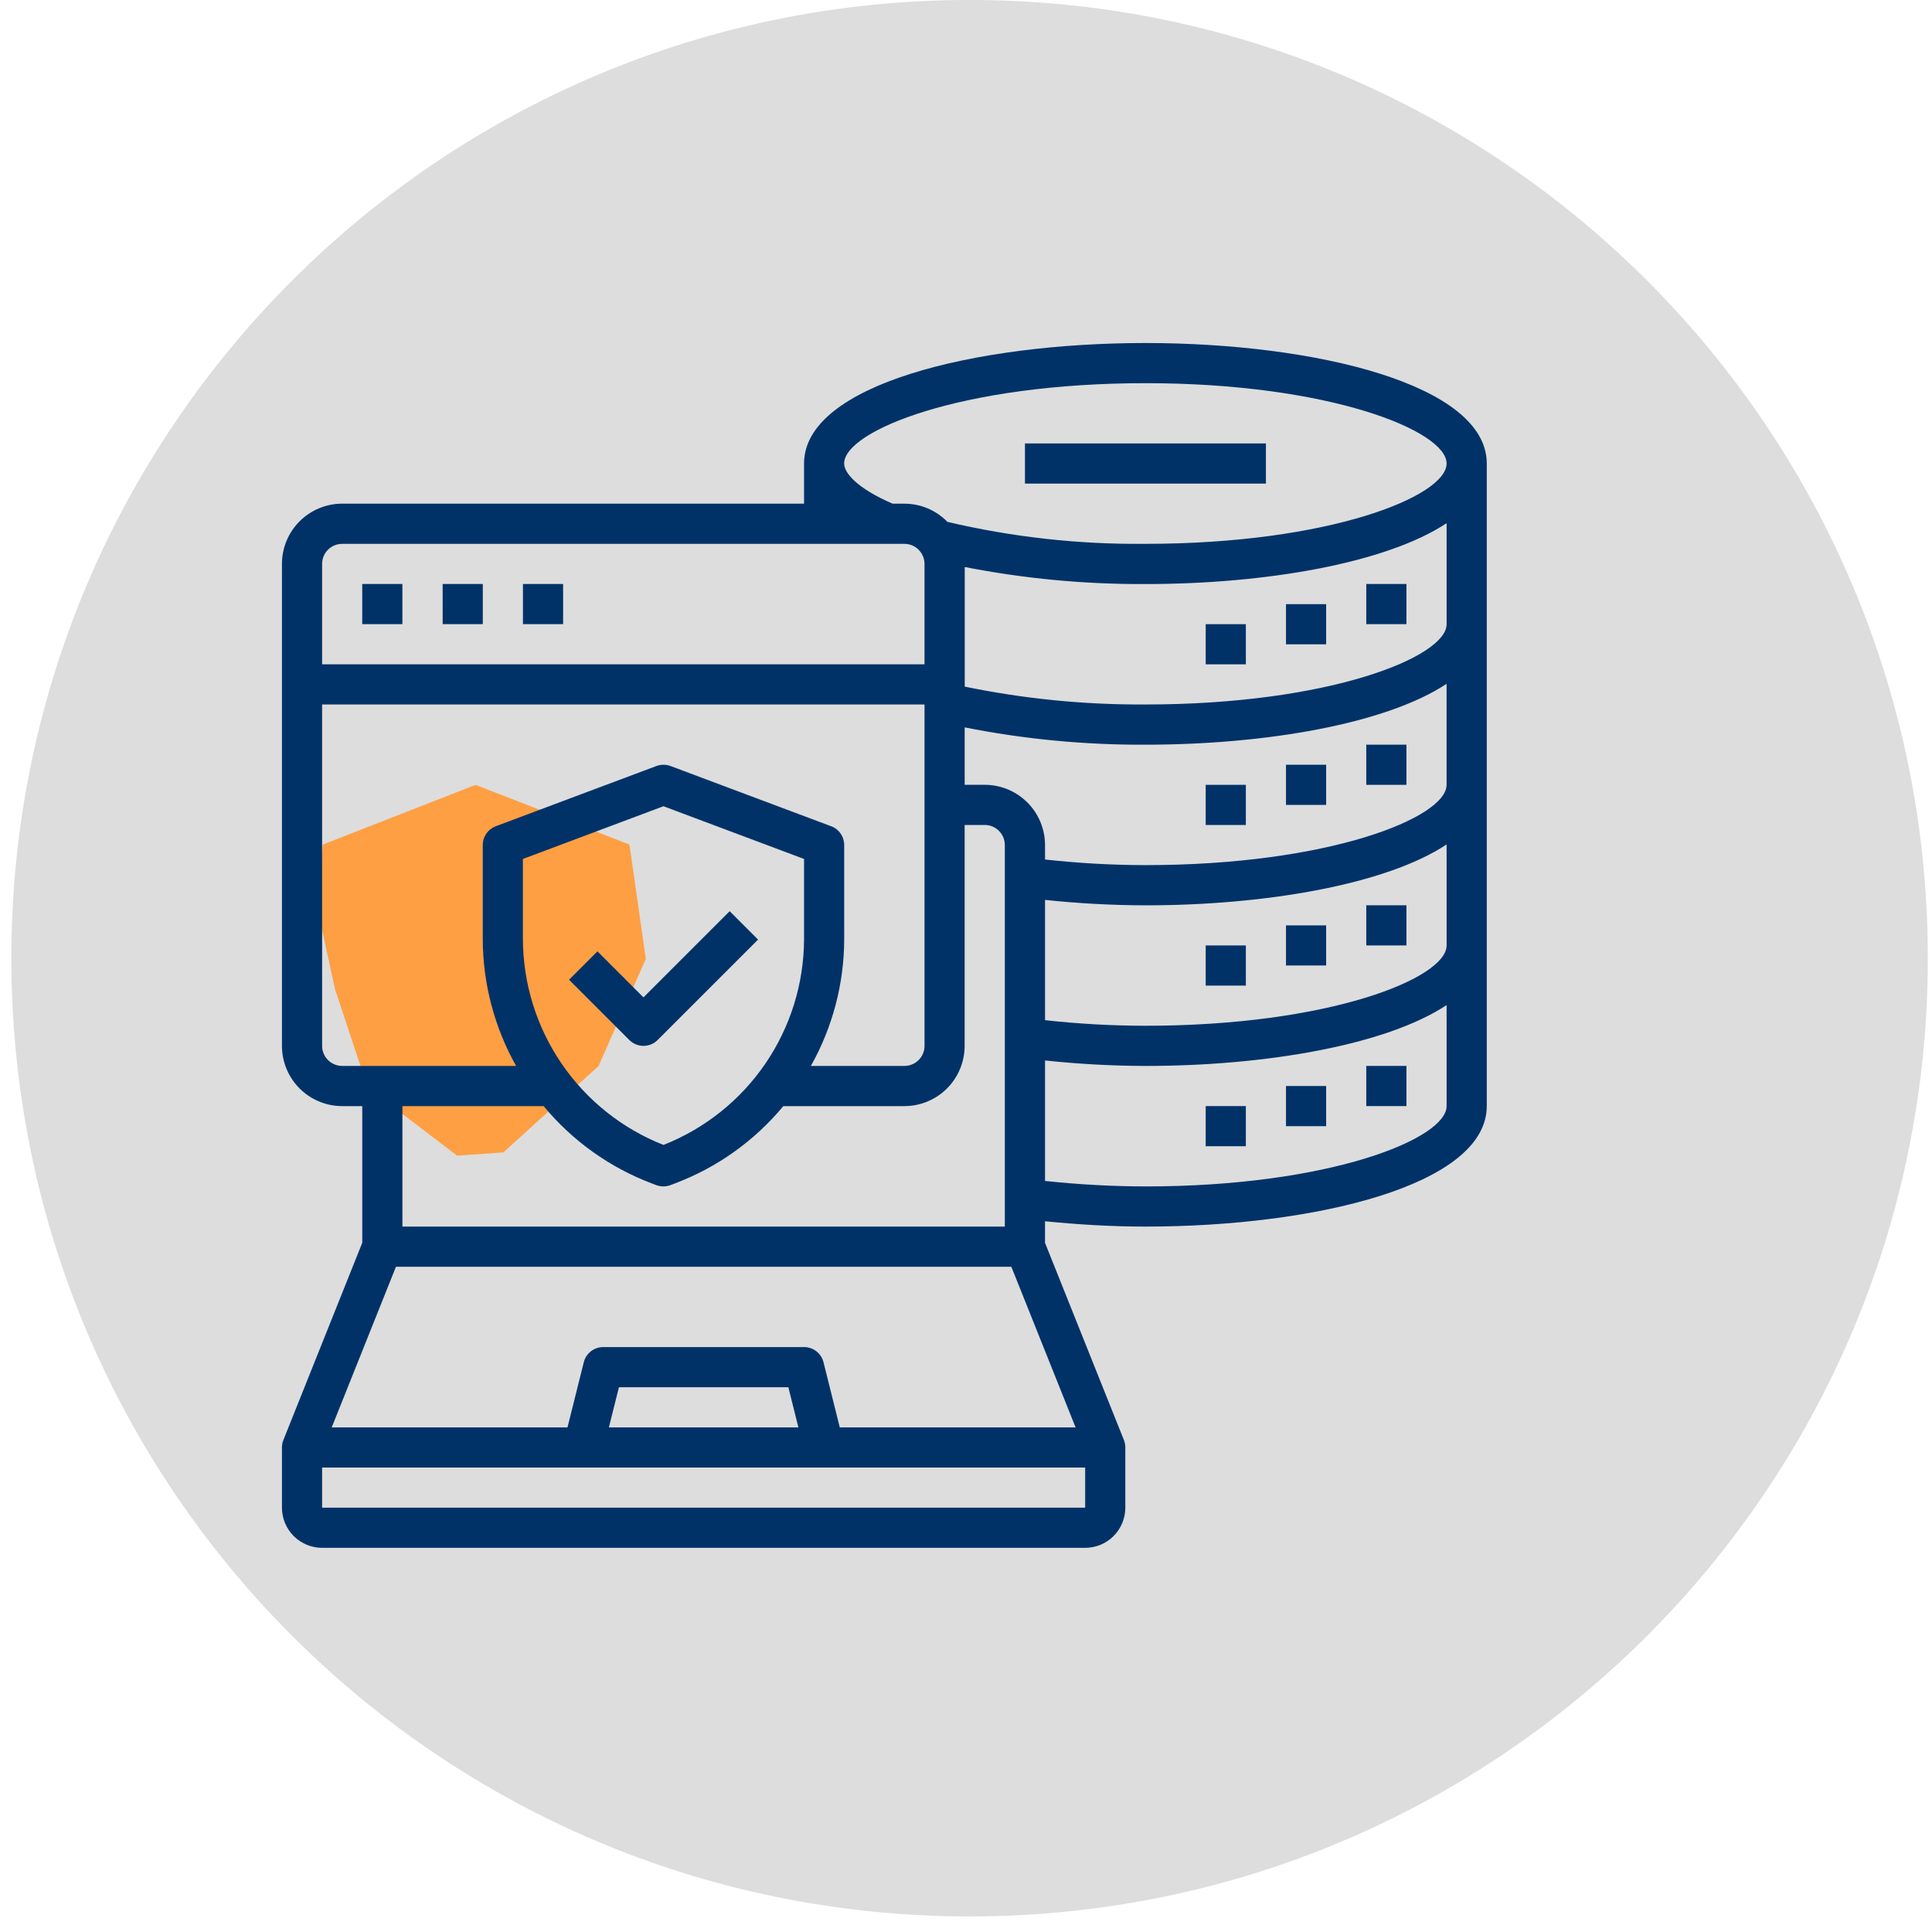
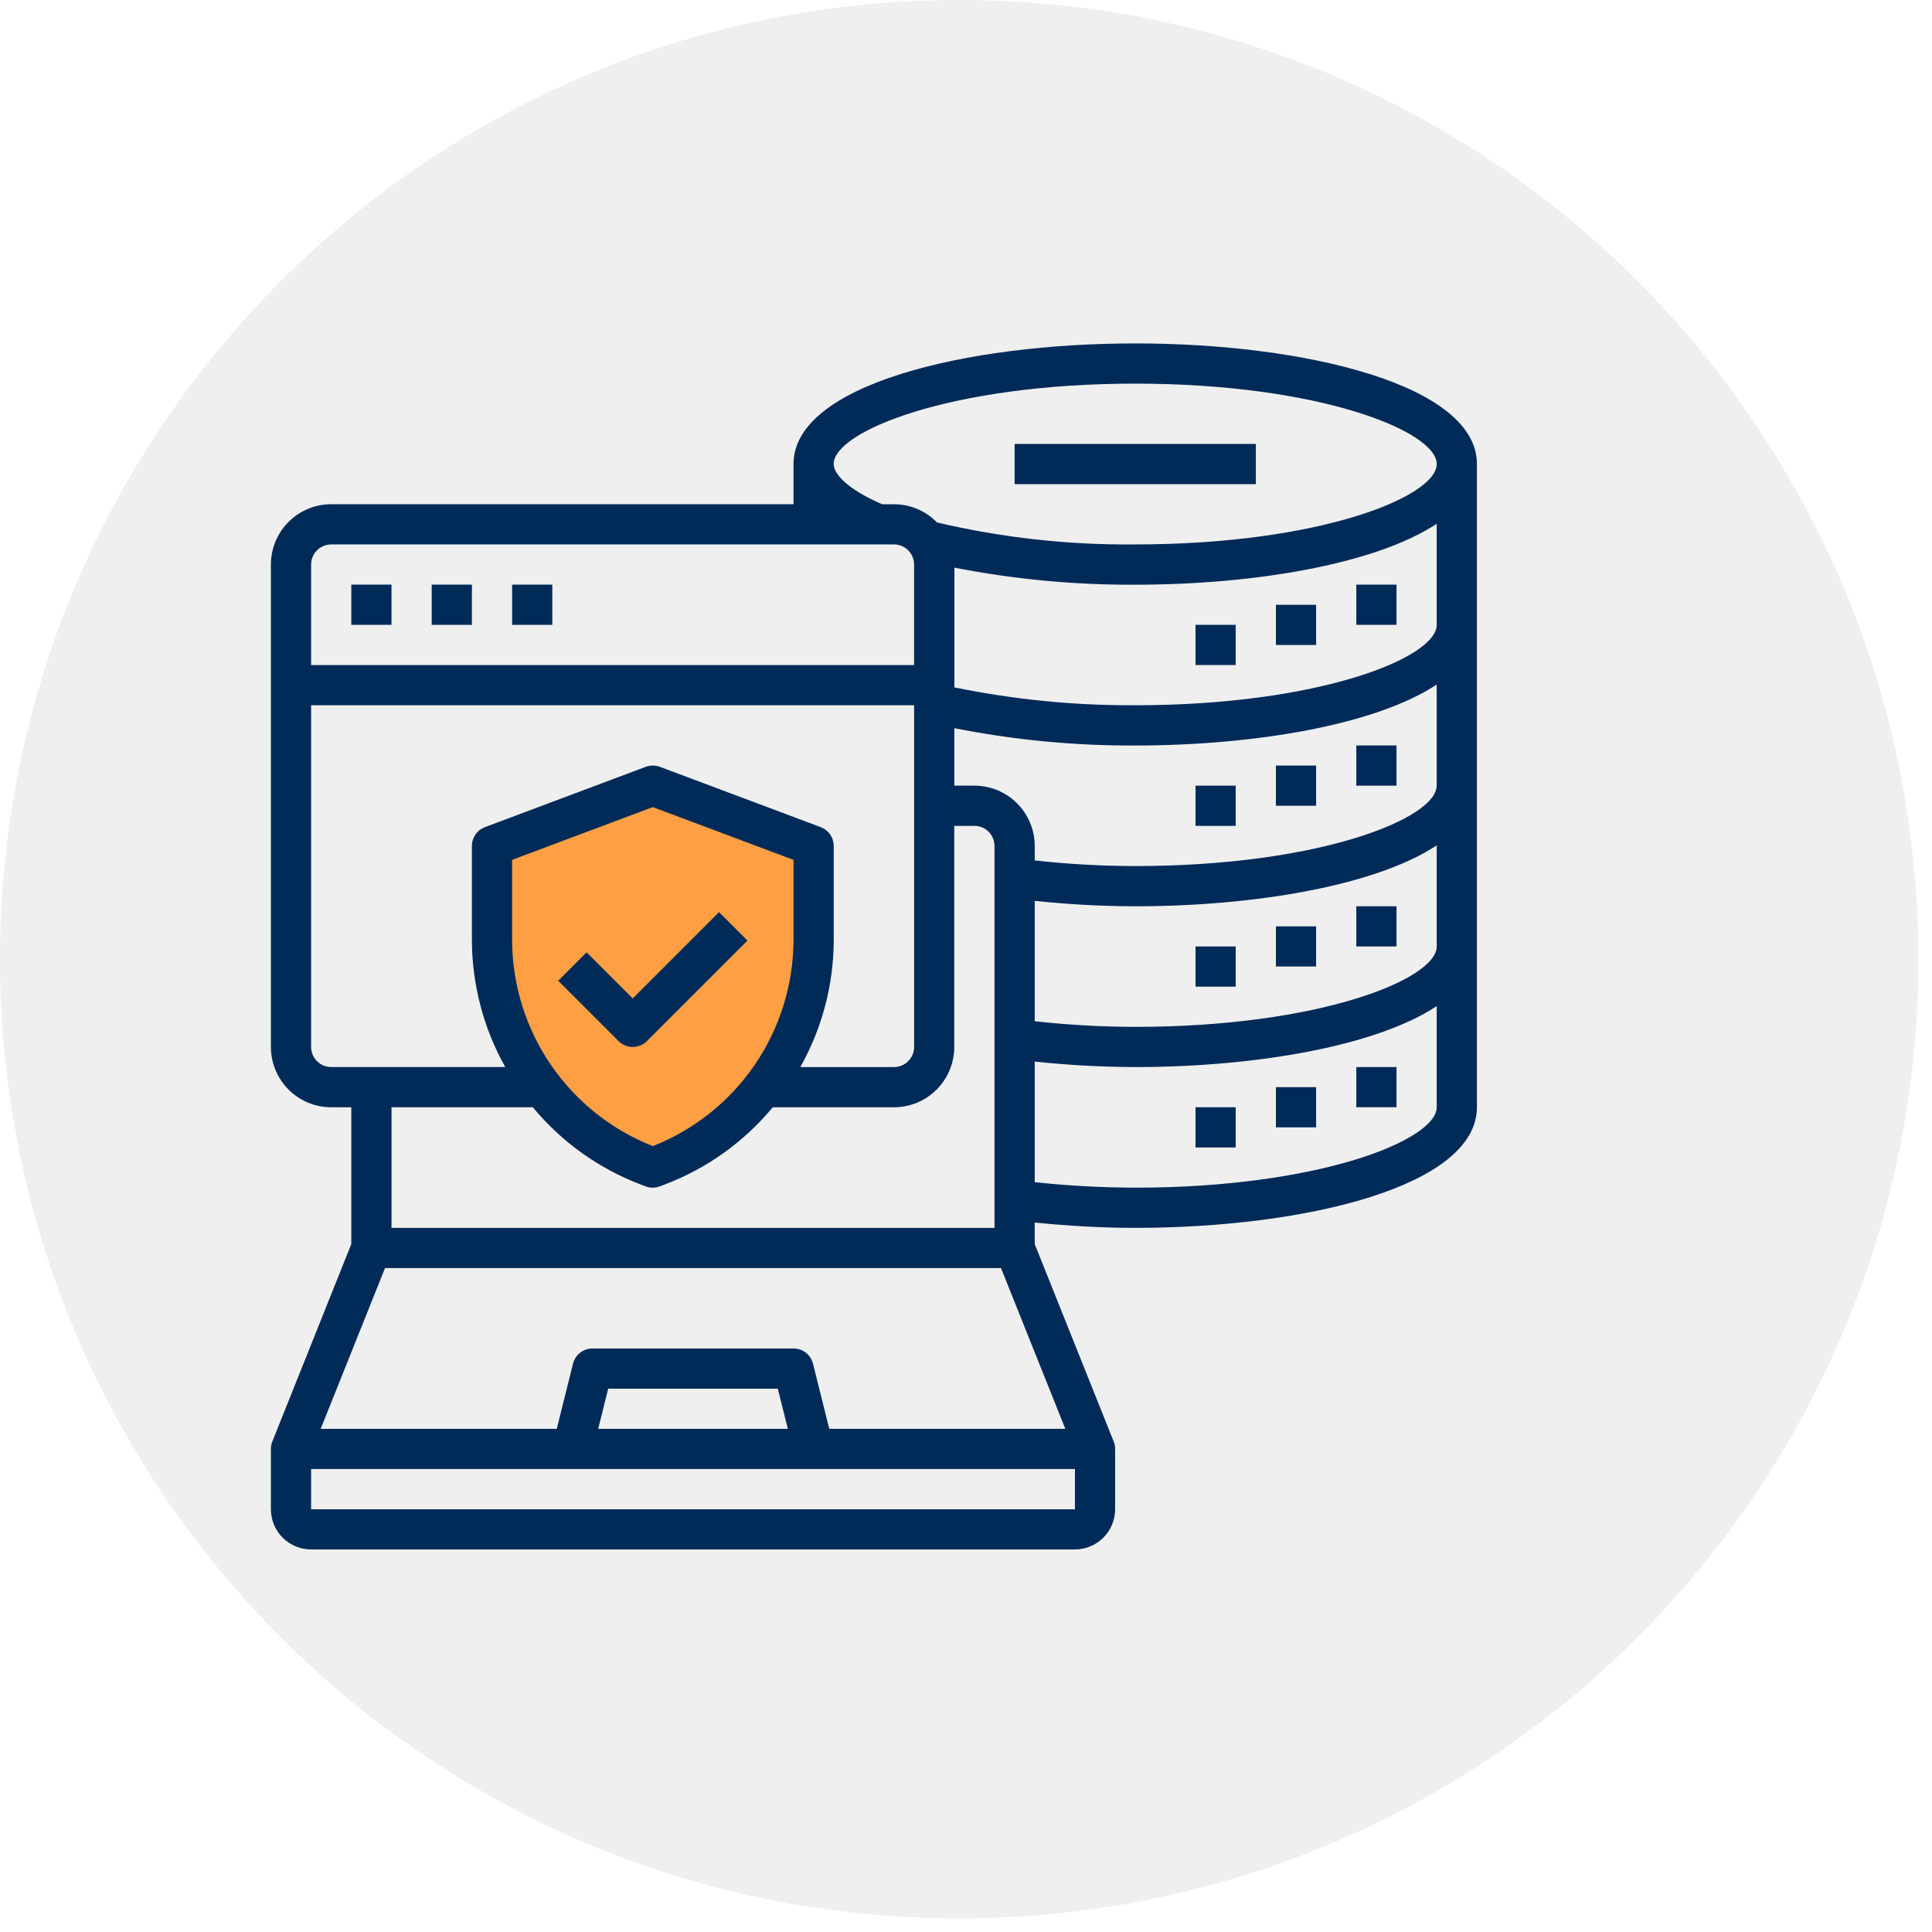
- <svg xmlns="http://www.w3.org/2000/svg" width="75" height="75" viewBox="0 0 75 75" fill="none">
-   <path d="M37.64 74.396C58.184 74.396 74.838 57.742 74.838 37.197C74.838 16.653 58.184 -0.001 37.64 -0.001C17.096 -0.001 0.441 16.653 0.441 37.197C0.441 57.742 17.096 74.396 37.64 74.396Z" fill="#DDDDDD" />
-   <path fill-rule="evenodd" clip-rule="evenodd" d="M12.531 32.785L18.459 30.469L24.436 32.785L25.07 37.224L23.235 41.384L19.54 44.737L17.744 44.862L14.271 42.215L13.002 38.391L12.31 35.201L12.531 32.785Z" fill="#FF9F43" />
-   <path d="M44.465 13.316C37.879 13.316 31.213 14.923 31.213 17.994V19.552H13.284C12.977 19.552 12.673 19.613 12.389 19.73C12.105 19.848 11.847 20.02 11.63 20.237C11.413 20.455 11.241 20.712 11.123 20.996C11.006 21.28 10.945 21.584 10.945 21.891V40.6C10.945 41.22 11.192 41.815 11.63 42.254C12.069 42.692 12.664 42.939 13.284 42.939H14.063V48.245L11.001 55.901C10.964 55.993 10.945 56.09 10.945 56.189V58.528C10.945 58.732 10.986 58.935 11.064 59.124C11.142 59.313 11.257 59.485 11.402 59.63C11.547 59.775 11.719 59.889 11.908 59.968C12.097 60.046 12.3 60.087 12.504 60.087H42.126C42.331 60.087 42.534 60.046 42.723 59.968C42.912 59.889 43.084 59.775 43.229 59.63C43.373 59.485 43.488 59.313 43.566 59.124C43.645 58.935 43.685 58.732 43.685 58.528V56.191C43.685 56.092 43.666 55.994 43.63 55.902L40.567 48.245V47.409C41.833 47.535 43.132 47.616 44.464 47.616C51.05 47.616 57.716 46.009 57.716 42.939V17.994C57.717 14.923 51.05 13.316 44.465 13.316ZM44.465 14.875C51.602 14.875 56.157 16.722 56.157 17.994C56.157 19.265 51.602 21.112 44.465 21.112C41.878 21.137 39.297 20.851 36.779 20.259C36.562 20.035 36.302 19.858 36.015 19.736C35.729 19.615 35.42 19.553 35.109 19.553H34.651C33.275 18.959 32.77 18.362 32.77 17.994C32.772 16.722 37.327 14.875 44.465 14.875ZM13.284 21.112H35.109C35.316 21.112 35.514 21.194 35.66 21.34C35.806 21.486 35.889 21.685 35.889 21.891V25.789H12.504V21.891C12.504 21.685 12.586 21.486 12.732 21.34C12.879 21.194 13.077 21.112 13.284 21.112ZM12.504 40.6V27.348H35.89V40.6C35.89 40.703 35.87 40.804 35.83 40.899C35.791 40.993 35.733 41.079 35.661 41.152C35.588 41.224 35.502 41.281 35.407 41.32C35.313 41.359 35.211 41.379 35.109 41.379H31.478C32.323 39.876 32.769 38.181 32.772 36.456V32.805C32.772 32.646 32.724 32.491 32.634 32.361C32.544 32.23 32.416 32.13 32.267 32.075L26.029 29.736C25.853 29.671 25.66 29.671 25.483 29.736L19.248 32.074C19.099 32.13 18.971 32.229 18.88 32.36C18.789 32.49 18.741 32.645 18.741 32.804V36.455C18.744 38.18 19.19 39.875 20.035 41.379H13.284C13.077 41.379 12.879 41.297 12.732 41.15C12.586 41.004 12.504 40.806 12.504 40.599V40.6ZM20.299 36.456V33.345L25.756 31.298L31.213 33.345V36.456C31.208 38.181 30.685 39.865 29.712 41.289C28.739 42.714 27.361 43.813 25.756 44.446C24.151 43.813 22.773 42.714 21.8 41.289C20.828 39.865 20.305 38.181 20.299 36.456ZM21.104 42.939C22.222 44.289 23.672 45.325 25.313 45.944L25.479 46.007C25.654 46.073 25.848 46.073 26.024 46.007L26.19 45.944C27.834 45.327 29.288 44.291 30.409 42.939H35.109C35.729 42.939 36.324 42.692 36.762 42.254C37.201 41.815 37.447 41.22 37.447 40.6V32.025H38.227C38.434 32.025 38.632 32.107 38.778 32.254C38.925 32.4 39.007 32.598 39.007 32.805V47.616H15.622V42.939H21.104ZM32.6 55.411L31.969 52.883C31.927 52.714 31.83 52.565 31.693 52.458C31.556 52.351 31.387 52.293 31.213 52.293H23.418C23.244 52.293 23.075 52.351 22.938 52.458C22.801 52.565 22.704 52.714 22.662 52.883L22.03 55.411H12.877L15.371 49.175H39.26L41.754 55.411H32.6ZM30.993 55.411H23.637L24.027 53.852H30.604L30.993 55.411ZM12.504 58.529V56.97H42.126V58.529L12.504 58.529ZM44.465 46.057C43.163 46.053 41.862 45.983 40.568 45.844V41.167C41.862 41.305 43.163 41.376 44.465 41.38C49.121 41.38 53.805 40.573 56.157 39.017V42.939C56.157 44.21 51.602 46.057 44.465 46.057ZM44.465 39.82C43.163 39.818 41.862 39.746 40.568 39.603V34.934C41.862 35.071 43.163 35.141 44.465 35.145C49.121 35.145 53.805 34.338 56.157 32.782V36.704C56.157 37.973 51.602 39.82 44.465 39.82ZM44.465 33.584C43.163 33.582 41.862 33.509 40.568 33.366V32.805C40.568 32.498 40.507 32.194 40.389 31.91C40.272 31.626 40.1 31.368 39.882 31.151C39.665 30.934 39.407 30.762 39.123 30.644C38.84 30.527 38.536 30.466 38.228 30.466H37.449V28.237C39.759 28.695 42.108 28.92 44.463 28.909C49.119 28.909 53.803 28.102 56.156 26.546V30.466C56.157 31.737 51.602 33.584 44.465 33.584ZM44.465 27.348C42.109 27.362 39.759 27.13 37.451 26.655V22.011C39.761 22.463 42.111 22.685 44.465 22.673C49.121 22.673 53.805 21.866 56.157 20.31V24.232C56.157 25.501 51.602 27.348 44.465 27.348V27.348Z" fill="#003268" />
-   <path d="M53.039 22.67H54.598V24.229H53.039V22.67Z" fill="#003268" />
-   <path d="M49.922 23.453H51.481V25.012H49.922V23.453Z" fill="#003268" />
-   <path d="M46.805 24.23H48.364V25.789H46.805V24.23Z" fill="#003268" />
-   <path d="M53.039 28.908H54.598V30.467H53.039V28.908Z" fill="#003268" />
-   <path d="M49.922 29.687H51.481V31.246H49.922V29.687Z" fill="#003268" />
-   <path d="M46.805 30.467H48.364V32.026H46.805V30.467Z" fill="#003268" />
-   <path d="M53.039 35.143H54.598V36.702H53.039V35.143Z" fill="#003268" />
-   <path d="M49.922 35.923H51.481V37.48H49.922V35.923Z" fill="#003268" />
-   <path d="M46.805 36.702H48.364V38.261H46.805V36.702Z" fill="#003268" />
-   <path d="M53.039 41.379H54.598V42.938H53.039V41.379Z" fill="#003268" />
-   <path d="M49.922 42.159H51.481V43.718H49.922V42.159Z" fill="#003268" />
-   <path d="M46.805 42.938H48.364V44.497H46.805V42.938Z" fill="#003268" />
-   <path d="M49.143 17.214H39.789V18.773H49.143V17.214Z" fill="#003268" />
-   <path d="M14.062 22.67H15.621V24.229H14.062V22.67Z" fill="#003268" />
-   <path d="M17.184 22.67H18.742V24.229H17.184V22.67Z" fill="#003268" />
-   <path d="M20.301 22.67H21.86V24.229H20.301V22.67Z" fill="#003268" />
-   <path d="M24.979 40.601C25.186 40.601 25.384 40.519 25.53 40.372L29.428 36.475L28.326 35.372L24.979 38.718L23.192 36.931L22.09 38.033L24.428 40.372C24.575 40.518 24.773 40.6 24.979 40.601Z" fill="#003268" />
+ <svg xmlns="http://www.w3.org/2000/svg" width="78" height="78" viewBox="0 0 78 78" fill="none">
+   <path d="M38.725 77.45C60.112 77.45 77.449 60.112 77.449 38.725C77.449 17.338 60.112 0 38.725 0C17.338 0 0 17.338 0 38.725C0 60.112 17.338 77.45 38.725 77.45Z" fill="#EFEFEF" />
+   <path fill-rule="evenodd" clip-rule="evenodd" d="M20.225 34.413L26.265 32L32.354 34.413L33 39.039L31.13 43.375L27.366 46.87L25.536 47L21.997 44.241L20.705 40.256L20 36.931L20.225 34.413Z" fill="#FF9F43" />
+   <path d="M45.832 13.865C38.976 13.865 32.036 15.538 32.036 18.734V20.357H13.371C13.052 20.357 12.735 20.42 12.44 20.542C12.144 20.665 11.876 20.844 11.65 21.07C11.424 21.296 11.245 21.565 11.122 21.86C11 22.156 10.937 22.472 10.937 22.792V42.269C10.937 42.914 11.194 43.533 11.65 43.99C12.107 44.447 12.726 44.703 13.371 44.703H14.183V50.227L10.995 58.197C10.957 58.293 10.937 58.395 10.937 58.498V60.932C10.937 61.145 10.979 61.356 11.06 61.553C11.142 61.75 11.262 61.929 11.412 62.08C11.563 62.23 11.742 62.35 11.939 62.431C12.136 62.513 12.347 62.555 12.56 62.555H43.398C43.611 62.555 43.822 62.513 44.019 62.431C44.215 62.35 44.394 62.23 44.545 62.08C44.696 61.929 44.815 61.75 44.897 61.553C44.978 61.356 45.02 61.145 45.02 60.932V58.499C45.02 58.396 45.001 58.294 44.963 58.199L41.774 50.227V49.357C43.092 49.489 44.445 49.572 45.831 49.572C52.687 49.572 59.627 47.899 59.627 44.703V18.734C59.628 15.538 52.687 13.865 45.832 13.865ZM45.832 15.488C53.262 15.488 58.004 17.41 58.004 18.734C58.004 20.058 53.262 21.98 45.832 21.98C43.139 22.007 40.452 21.709 37.83 21.093C37.605 20.86 37.334 20.675 37.036 20.549C36.737 20.422 36.416 20.358 36.092 20.358H35.615C34.183 19.74 33.657 19.118 33.657 18.735C33.659 17.411 38.401 15.488 45.832 15.488ZM13.371 21.98H36.092C36.307 21.98 36.514 22.066 36.666 22.218C36.818 22.37 36.904 22.577 36.904 22.792V26.85H12.56V22.792C12.56 22.577 12.645 22.37 12.798 22.218C12.95 22.066 13.156 21.98 13.371 21.98V21.98ZM12.56 42.269V28.473H36.905V42.269C36.905 42.375 36.884 42.481 36.843 42.579C36.802 42.678 36.742 42.767 36.667 42.843C36.591 42.918 36.502 42.978 36.403 43.019C36.304 43.059 36.199 43.08 36.092 43.08H32.312C33.192 41.514 33.656 39.75 33.66 37.954V34.153C33.66 33.988 33.609 33.827 33.516 33.691C33.422 33.555 33.288 33.451 33.134 33.393L26.64 30.958C26.457 30.891 26.255 30.891 26.072 30.958L19.581 33.393C19.426 33.45 19.292 33.554 19.197 33.69C19.103 33.826 19.052 33.987 19.052 34.153V37.954C19.056 39.749 19.52 41.514 20.399 43.079H13.371C13.156 43.079 12.95 42.994 12.798 42.842C12.645 42.689 12.56 42.483 12.56 42.268V42.269ZM20.675 37.955V34.715L26.356 32.585L32.036 34.715V37.955C32.031 39.75 31.486 41.503 30.474 42.986C29.461 44.469 28.026 45.614 26.356 46.272C24.685 45.614 23.25 44.469 22.237 42.986C21.225 41.503 20.68 39.75 20.675 37.955V37.955ZM21.512 44.703C22.676 46.109 24.186 47.188 25.894 47.832L26.067 47.898C26.25 47.966 26.451 47.966 26.635 47.898L26.808 47.832C28.519 47.189 30.032 46.111 31.199 44.703H36.092C36.738 44.703 37.357 44.447 37.813 43.99C38.27 43.533 38.526 42.914 38.526 42.269V33.342H39.338C39.553 33.342 39.76 33.427 39.912 33.58C40.064 33.732 40.15 33.938 40.15 34.153V49.573H15.806V44.703H21.512ZM33.48 57.687L32.823 55.056C32.779 54.88 32.678 54.724 32.536 54.613C32.393 54.502 32.217 54.441 32.036 54.441H23.921C23.74 54.441 23.564 54.502 23.422 54.613C23.279 54.724 23.178 54.88 23.134 55.056L22.477 57.687H12.947L15.544 51.195H40.413L43.01 57.687H33.48ZM31.808 57.687H24.15L24.555 56.065H31.402L31.808 57.687ZM12.56 60.934V59.31H43.398V60.933L12.56 60.934ZM45.832 47.949C44.477 47.946 43.122 47.872 41.775 47.728V42.859C43.122 43.002 44.477 43.076 45.832 43.08C50.679 43.08 55.555 42.24 58.004 40.62V44.703C58.004 46.026 53.262 47.949 45.832 47.949ZM45.832 41.457C44.476 41.455 43.122 41.379 41.775 41.23V36.37C43.122 36.513 44.477 36.586 45.832 36.589C50.679 36.589 55.555 35.749 58.004 34.129V38.212C58.004 39.534 53.262 41.457 45.832 41.457ZM45.832 34.965C44.476 34.963 43.122 34.887 41.775 34.738V34.153C41.775 33.834 41.712 33.517 41.589 33.222C41.467 32.926 41.288 32.658 41.061 32.432C40.835 32.206 40.567 32.026 40.272 31.904C39.976 31.782 39.659 31.719 39.34 31.719H38.529V29.398C40.933 29.875 43.379 30.109 45.83 30.098C50.677 30.098 55.553 29.258 58.002 27.638V31.719C58.004 33.042 53.262 34.965 45.832 34.965ZM45.832 28.472C43.38 28.487 40.933 28.245 38.531 27.752V22.917C40.936 23.387 43.381 23.618 45.832 23.606C50.679 23.606 55.555 22.766 58.004 21.146V25.229C58.004 26.55 53.262 28.473 45.832 28.473V28.472Z" fill="#002B59" />
+   <path d="M54.758 23.603H56.381V25.226H54.758V23.603Z" fill="#002B59" />
+   <path d="M51.512 24.417H53.135V26.04H51.512V24.417Z" fill="#002B59" />
+   <path d="M48.266 25.226H49.888V26.849H48.266V25.226Z" fill="#002B59" />
+   <path d="M54.758 30.096H56.381V31.719H54.758V30.096Z" fill="#002B59" />
+   <path d="M51.512 30.907H53.135V32.53H51.512V30.907Z" fill="#002B59" />
+   <path d="M48.266 31.719H49.888V33.342H48.266V31.719Z" fill="#002B59" />
+   <path d="M54.758 36.588H56.381V38.211H54.758V36.588Z" fill="#002B59" />
+   <path d="M51.512 37.399H53.135V39.02H51.512V37.399Z" fill="#002B59" />
+   <path d="M48.266 38.211H49.888V39.834H48.266V38.211Z" fill="#002B59" />
+   <path d="M54.758 43.08H56.381V44.702H54.758V43.08Z" fill="#002B59" />
+   <path d="M51.512 43.891H53.135V45.514H51.512V43.891Z" fill="#002B59" />
+   <path d="M48.266 44.703H49.888V46.326H48.266V44.703Z" fill="#002B59" />
+   <path d="M50.701 17.923H40.963V19.546H50.701V17.923Z" fill="#002B59" />
+   <path d="M14.183 23.603H15.805V25.226H14.183V23.603Z" fill="#002B59" />
+   <path d="M17.429 23.603H19.052V25.226H17.429V23.603Z" fill="#002B59" />
+   <path d="M20.675 23.603H22.298V25.226H20.675V23.603Z" fill="#002B59" />
+   <path d="M25.544 42.268C25.759 42.268 25.966 42.183 26.118 42.031L30.175 37.973L29.028 36.825L25.544 40.309L23.683 38.448L22.536 39.596L24.971 42.03C25.123 42.182 25.329 42.268 25.544 42.268V42.268Z" fill="#002B59" />
</svg>
